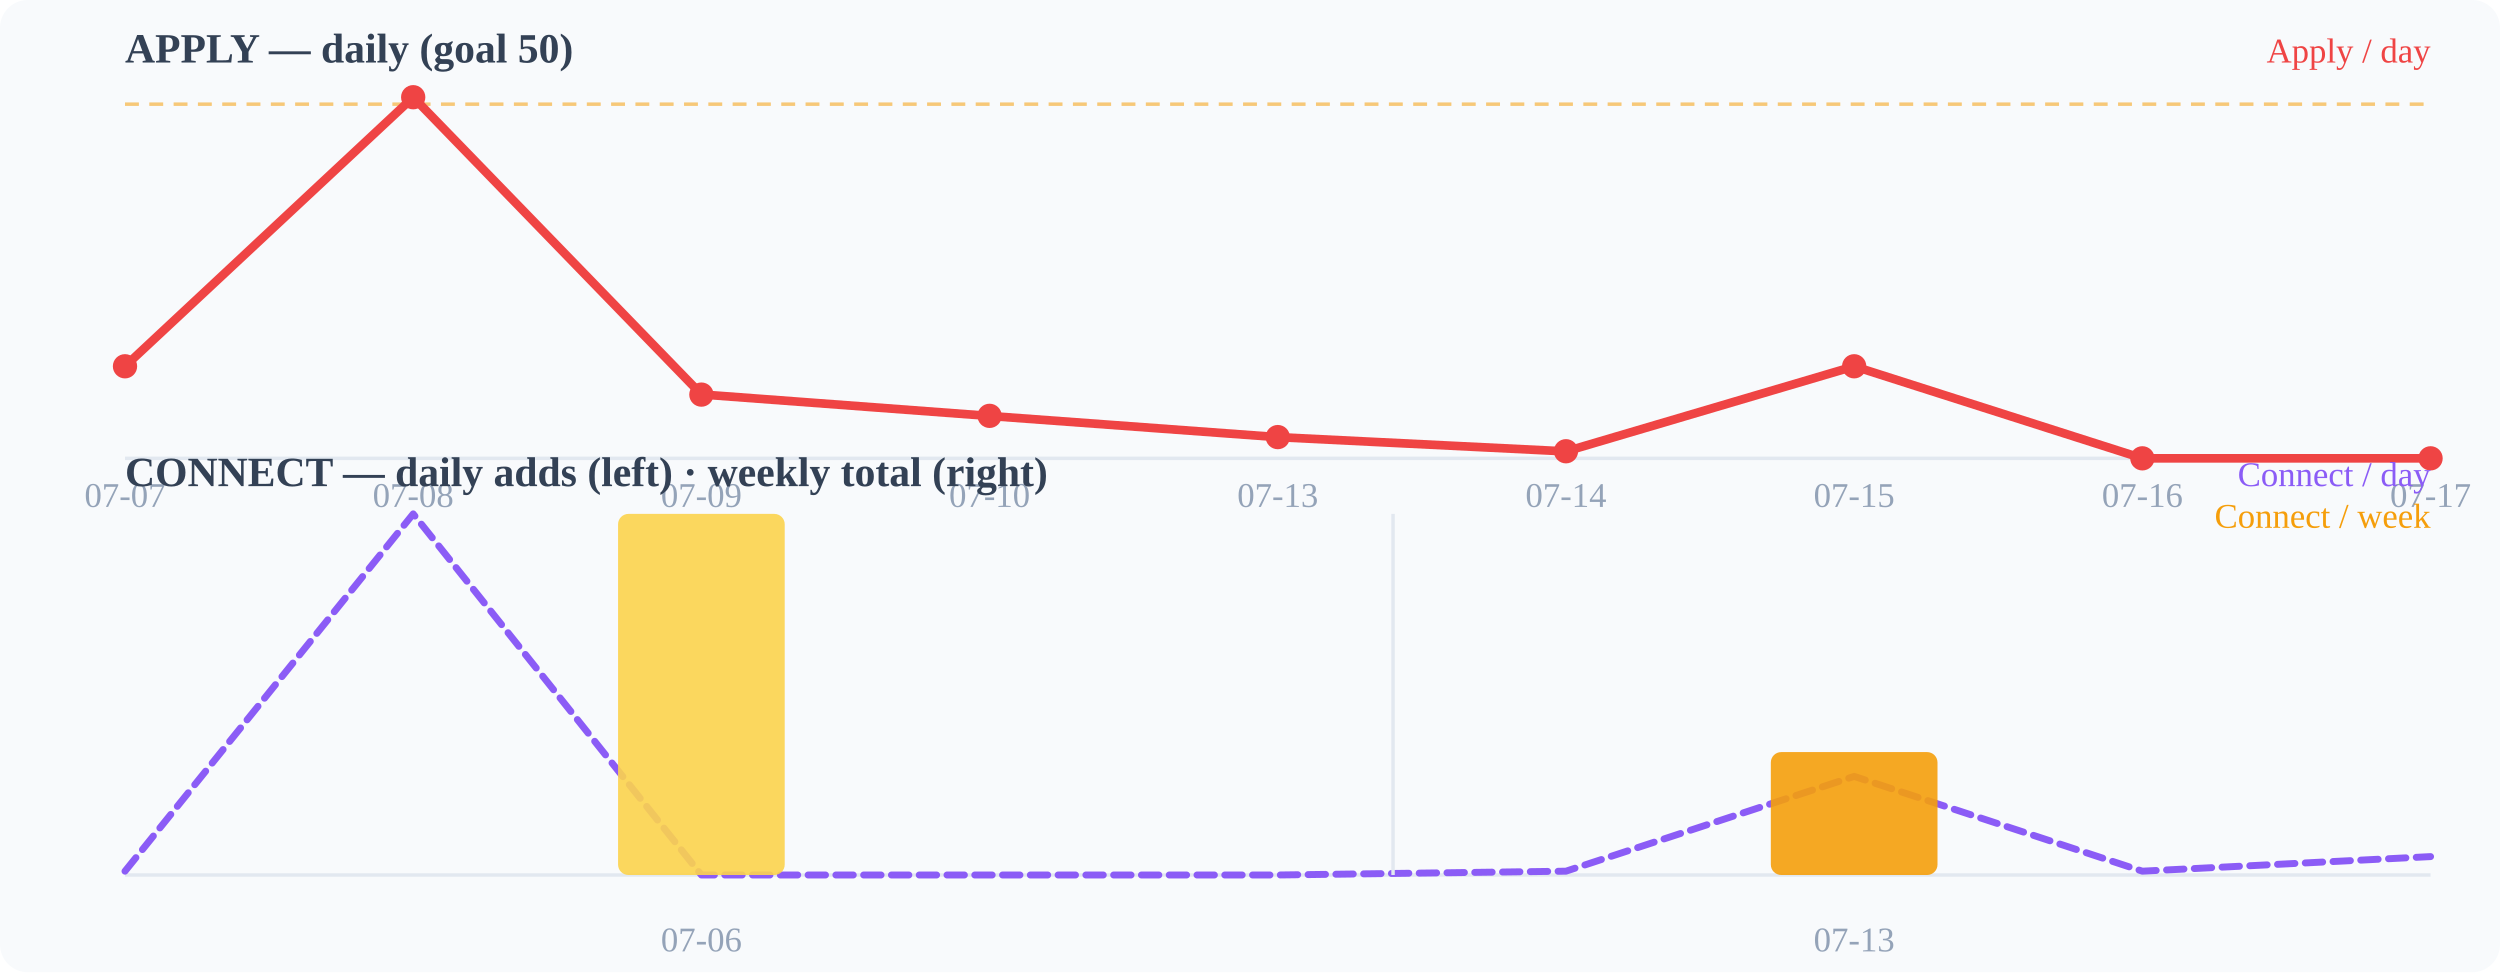
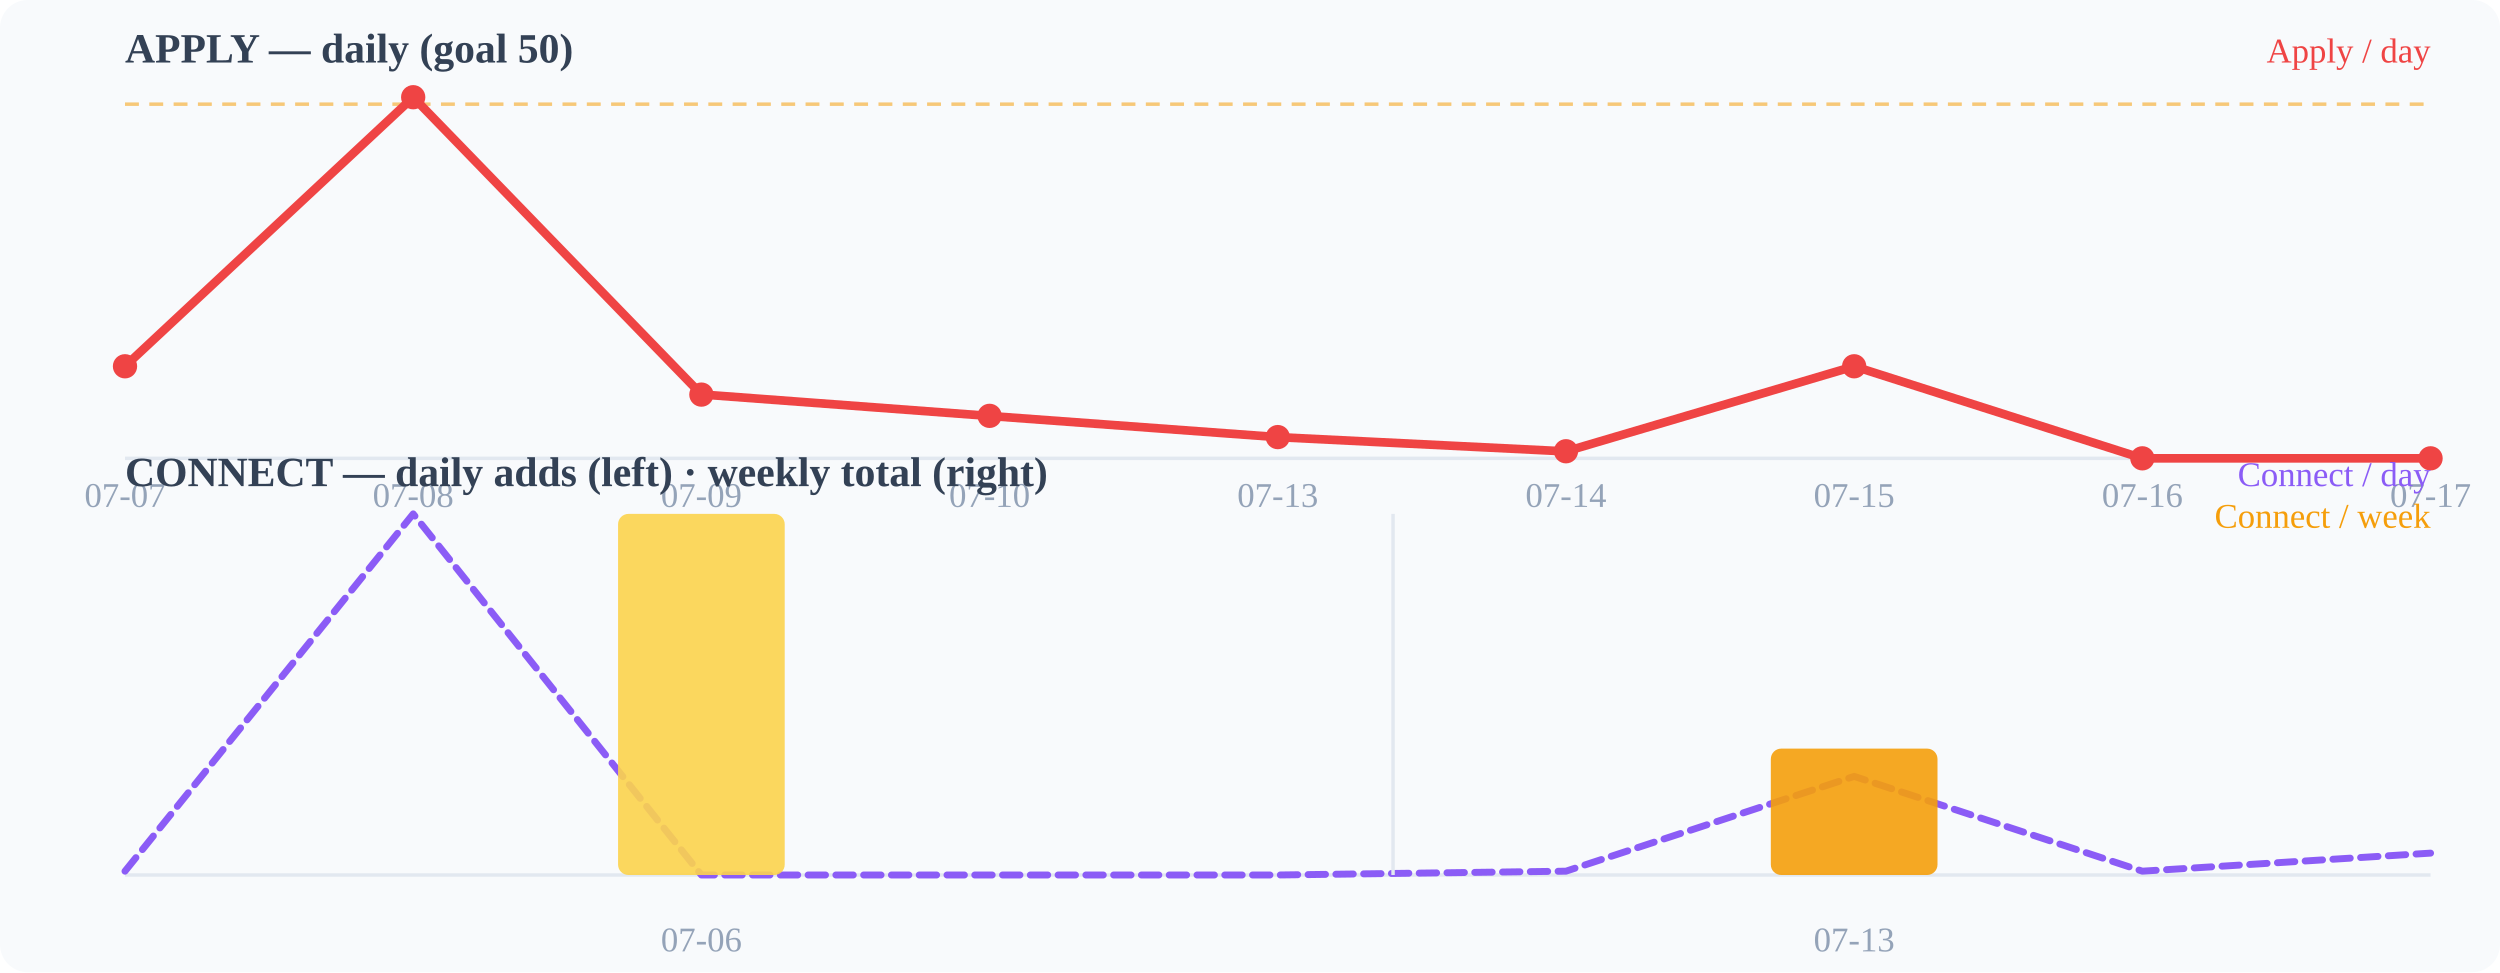
<svg xmlns="http://www.w3.org/2000/svg" width="720" height="280" viewBox="0 0 720 280">
  <rect width="720" height="280" fill="#f8fafc" rx="8" />
  <text x="36" y="18" font-size="12" font-weight="600" fill="#334155">APPLY — daily (goal 50)</text>
  <line x1="36" y1="132" x2="700" y2="132" stroke="#e2e8f0" stroke-width="1" />
  <line x1="36" y1="30.0" x2="700" y2="30.0" stroke="#f59e0b" stroke-width="1" stroke-dasharray="4 3" opacity="0.55" />
  <polyline points="36.0,105.5 119.0,28.0 202.0,113.6 285.0,119.8 368.0,125.9 451.0,130.0 534.0,105.5 617.0,132.0 700.0,132.0" fill="none" stroke="#ef4444" stroke-width="2.5" stroke-linecap="round" stroke-linejoin="round" />
  <circle cx="36" cy="105.49" r="3.5" fill="#ef4444" />
  <circle cx="119" cy="28" r="3.5" fill="#ef4444" />
  <circle cx="202" cy="113.647" r="3.5" fill="#ef4444" />
  <circle cx="285" cy="119.765" r="3.5" fill="#ef4444" />
  <circle cx="368" cy="125.882" r="3.5" fill="#ef4444" />
  <circle cx="451" cy="129.961" r="3.5" fill="#ef4444" />
  <circle cx="534" cy="105.49" r="3.5" fill="#ef4444" />
  <circle cx="617" cy="132" r="3.5" fill="#ef4444" />
  <circle cx="700" cy="132" r="3.5" fill="#ef4444" />
  <text x="36" y="146" font-size="10" fill="#94a3b8" text-anchor="middle">07-07</text>
  <text x="119" y="146" font-size="10" fill="#94a3b8" text-anchor="middle">07-08</text>
  <text x="202" y="146" font-size="10" fill="#94a3b8" text-anchor="middle">07-09</text>
  <text x="285" y="146" font-size="10" fill="#94a3b8" text-anchor="middle">07-10</text>
  <text x="368" y="146" font-size="10" fill="#94a3b8" text-anchor="middle">07-13</text>
  <text x="451" y="146" font-size="10" fill="#94a3b8" text-anchor="middle">07-14</text>
  <text x="534" y="146" font-size="10" fill="#94a3b8" text-anchor="middle">07-15</text>
  <text x="617" y="146" font-size="10" fill="#94a3b8" text-anchor="middle">07-16</text>
  <text x="700" y="146" font-size="10" fill="#94a3b8" text-anchor="middle">07-17</text>
  <text x="36" y="140" font-size="12" font-weight="600" fill="#334155">CONNECT — daily adds (left) · weekly total (right)</text>
  <line x1="36" y1="252" x2="700" y2="252" stroke="#e2e8f0" stroke-width="1" />
-   <polyline points="36.0,250.9 119.0,148.0 202.0,252.0 285.0,252.0 368.0,252.0 451.0,250.9 534.0,223.6 617.0,250.9 700.0,246.7" fill="none" stroke="#8b5cf6" stroke-width="2" stroke-linecap="round" stroke-linejoin="round" stroke-dasharray="5 3" />
+   <polyline points="36.0,250.9 119.0,148.0 202.0,252.0 285.0,252.0 368.0,252.0 451.0,250.9 534.0,223.6 617.0,250.9 700.0,245.7" fill="none" stroke="#8b5cf6" stroke-width="2" stroke-linecap="round" stroke-linejoin="round" stroke-dasharray="5 3" />
  <rect x="178.0" y="148.0" width="48" height="104.0" rx="3" fill="#fcd34d" opacity="0.9" />
-   <rect x="510.0" y="216.6" width="48" height="35.4" rx="3" fill="#f59e0b" opacity="0.9" />
+   <rect x="510.0" y="215.6" width="48" height="36.4" rx="3" fill="#f59e0b" opacity="0.9" />
  <line x1="401.2" y1="148" x2="401.2" y2="252" stroke="#e2e8f0" stroke-width="1" />
  <text x="202" y="274" font-size="10" fill="#94a3b8" text-anchor="middle">07-06</text>
  <text x="534" y="274" font-size="10" fill="#94a3b8" text-anchor="middle">07-13</text>
  <text x="700" y="18" font-size="10" fill="#ef4444" text-anchor="end">Apply / day</text>
  <text x="700" y="140" font-size="10" fill="#8b5cf6" text-anchor="end">Connect / day</text>
  <text x="700" y="152" font-size="10" fill="#f59e0b" text-anchor="end">Connect / week</text>
</svg>
